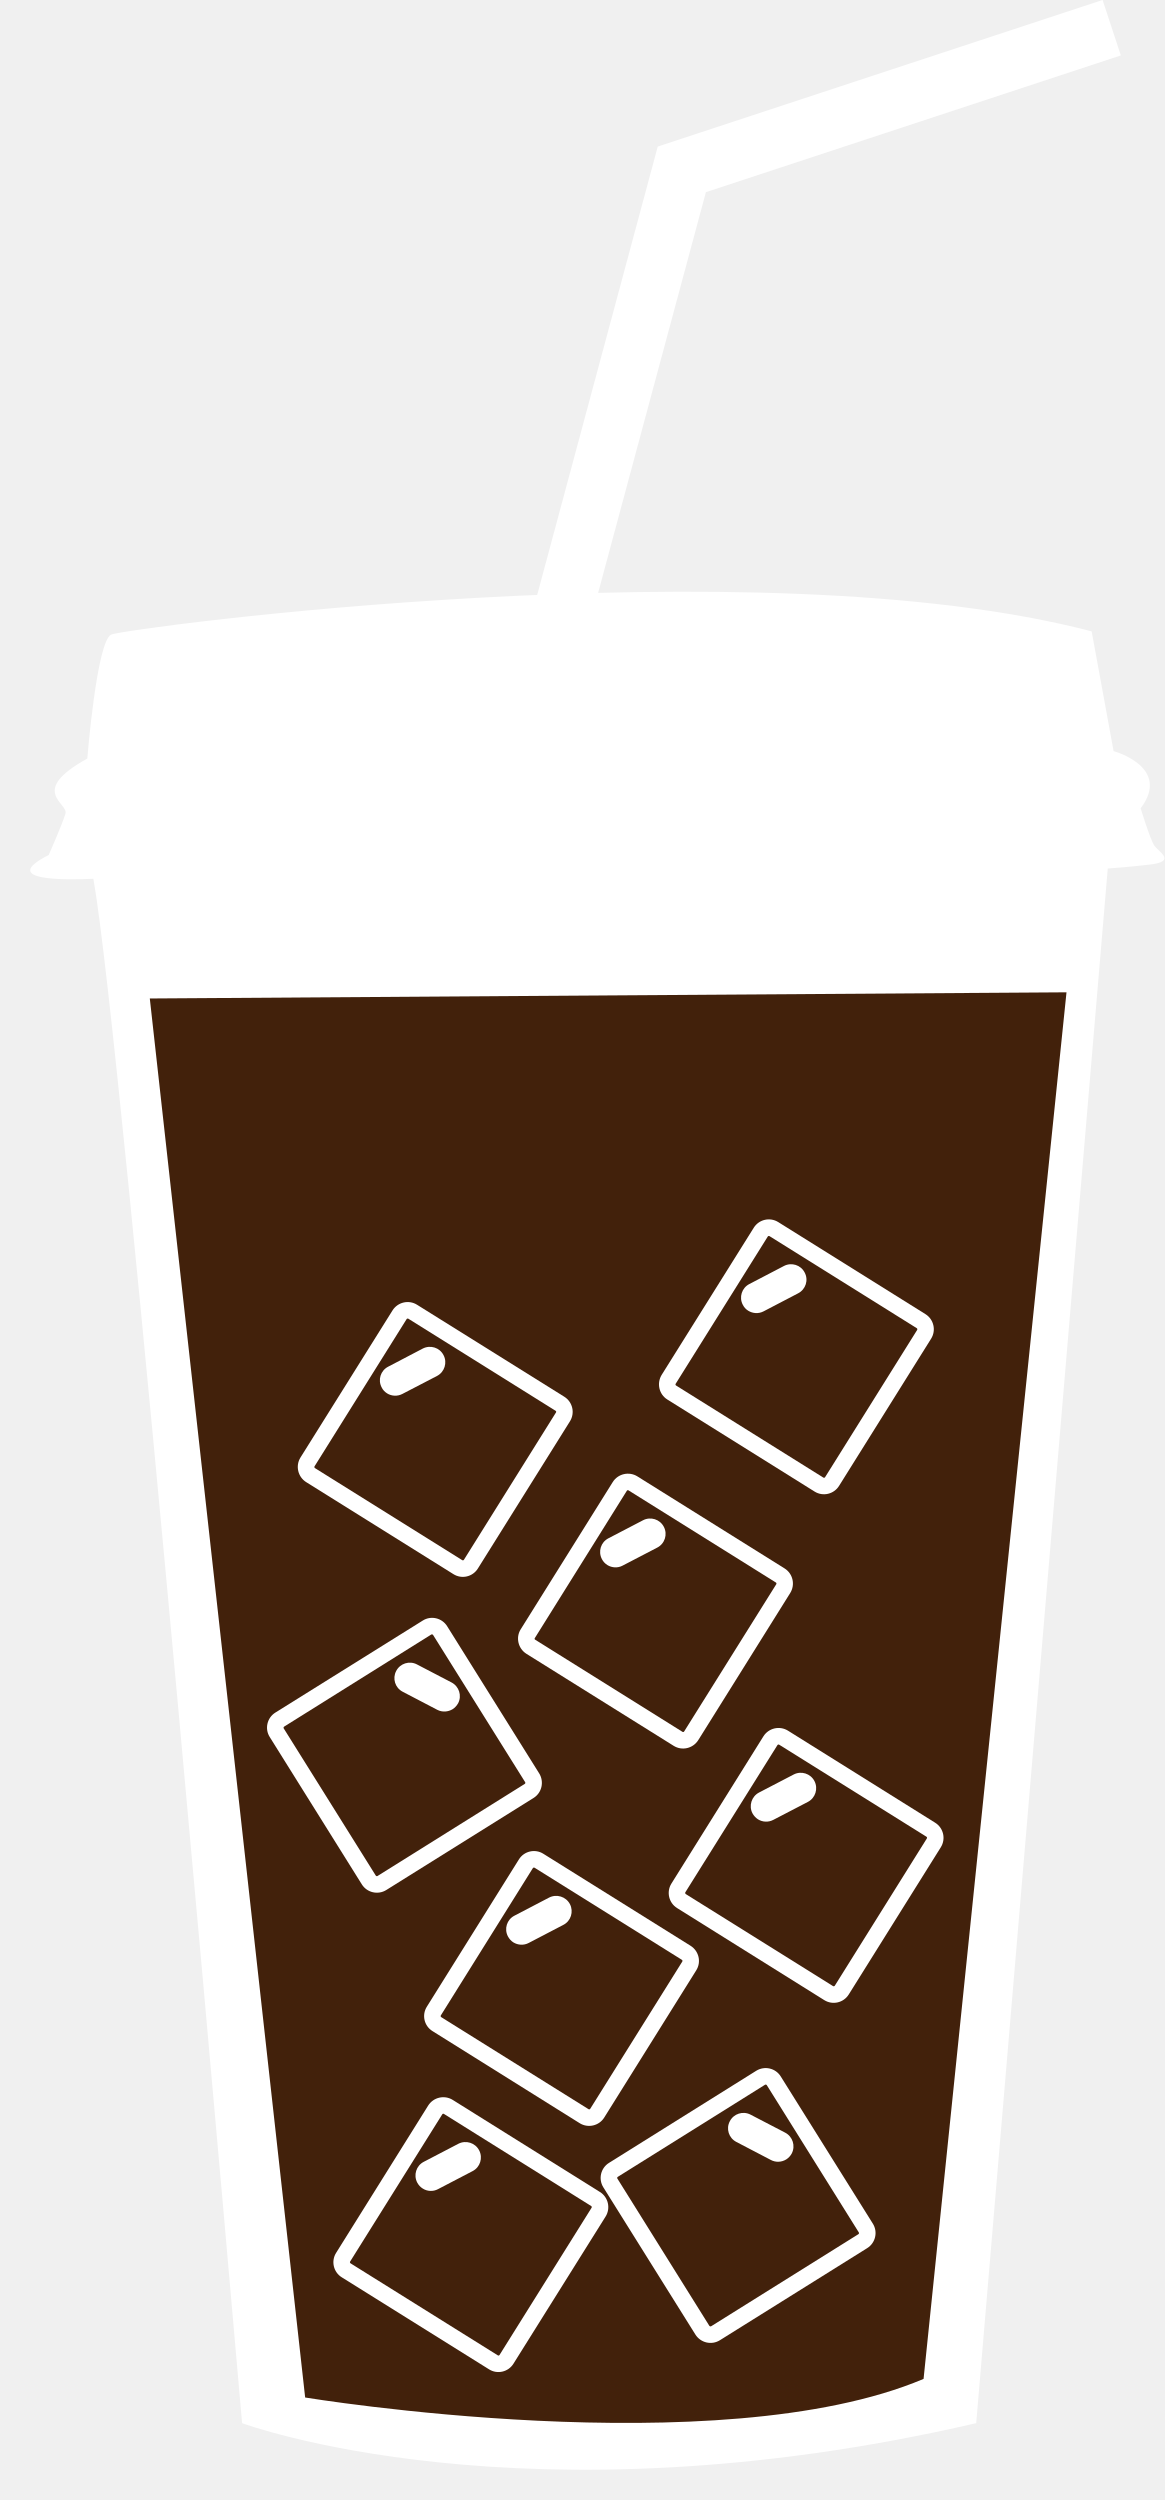
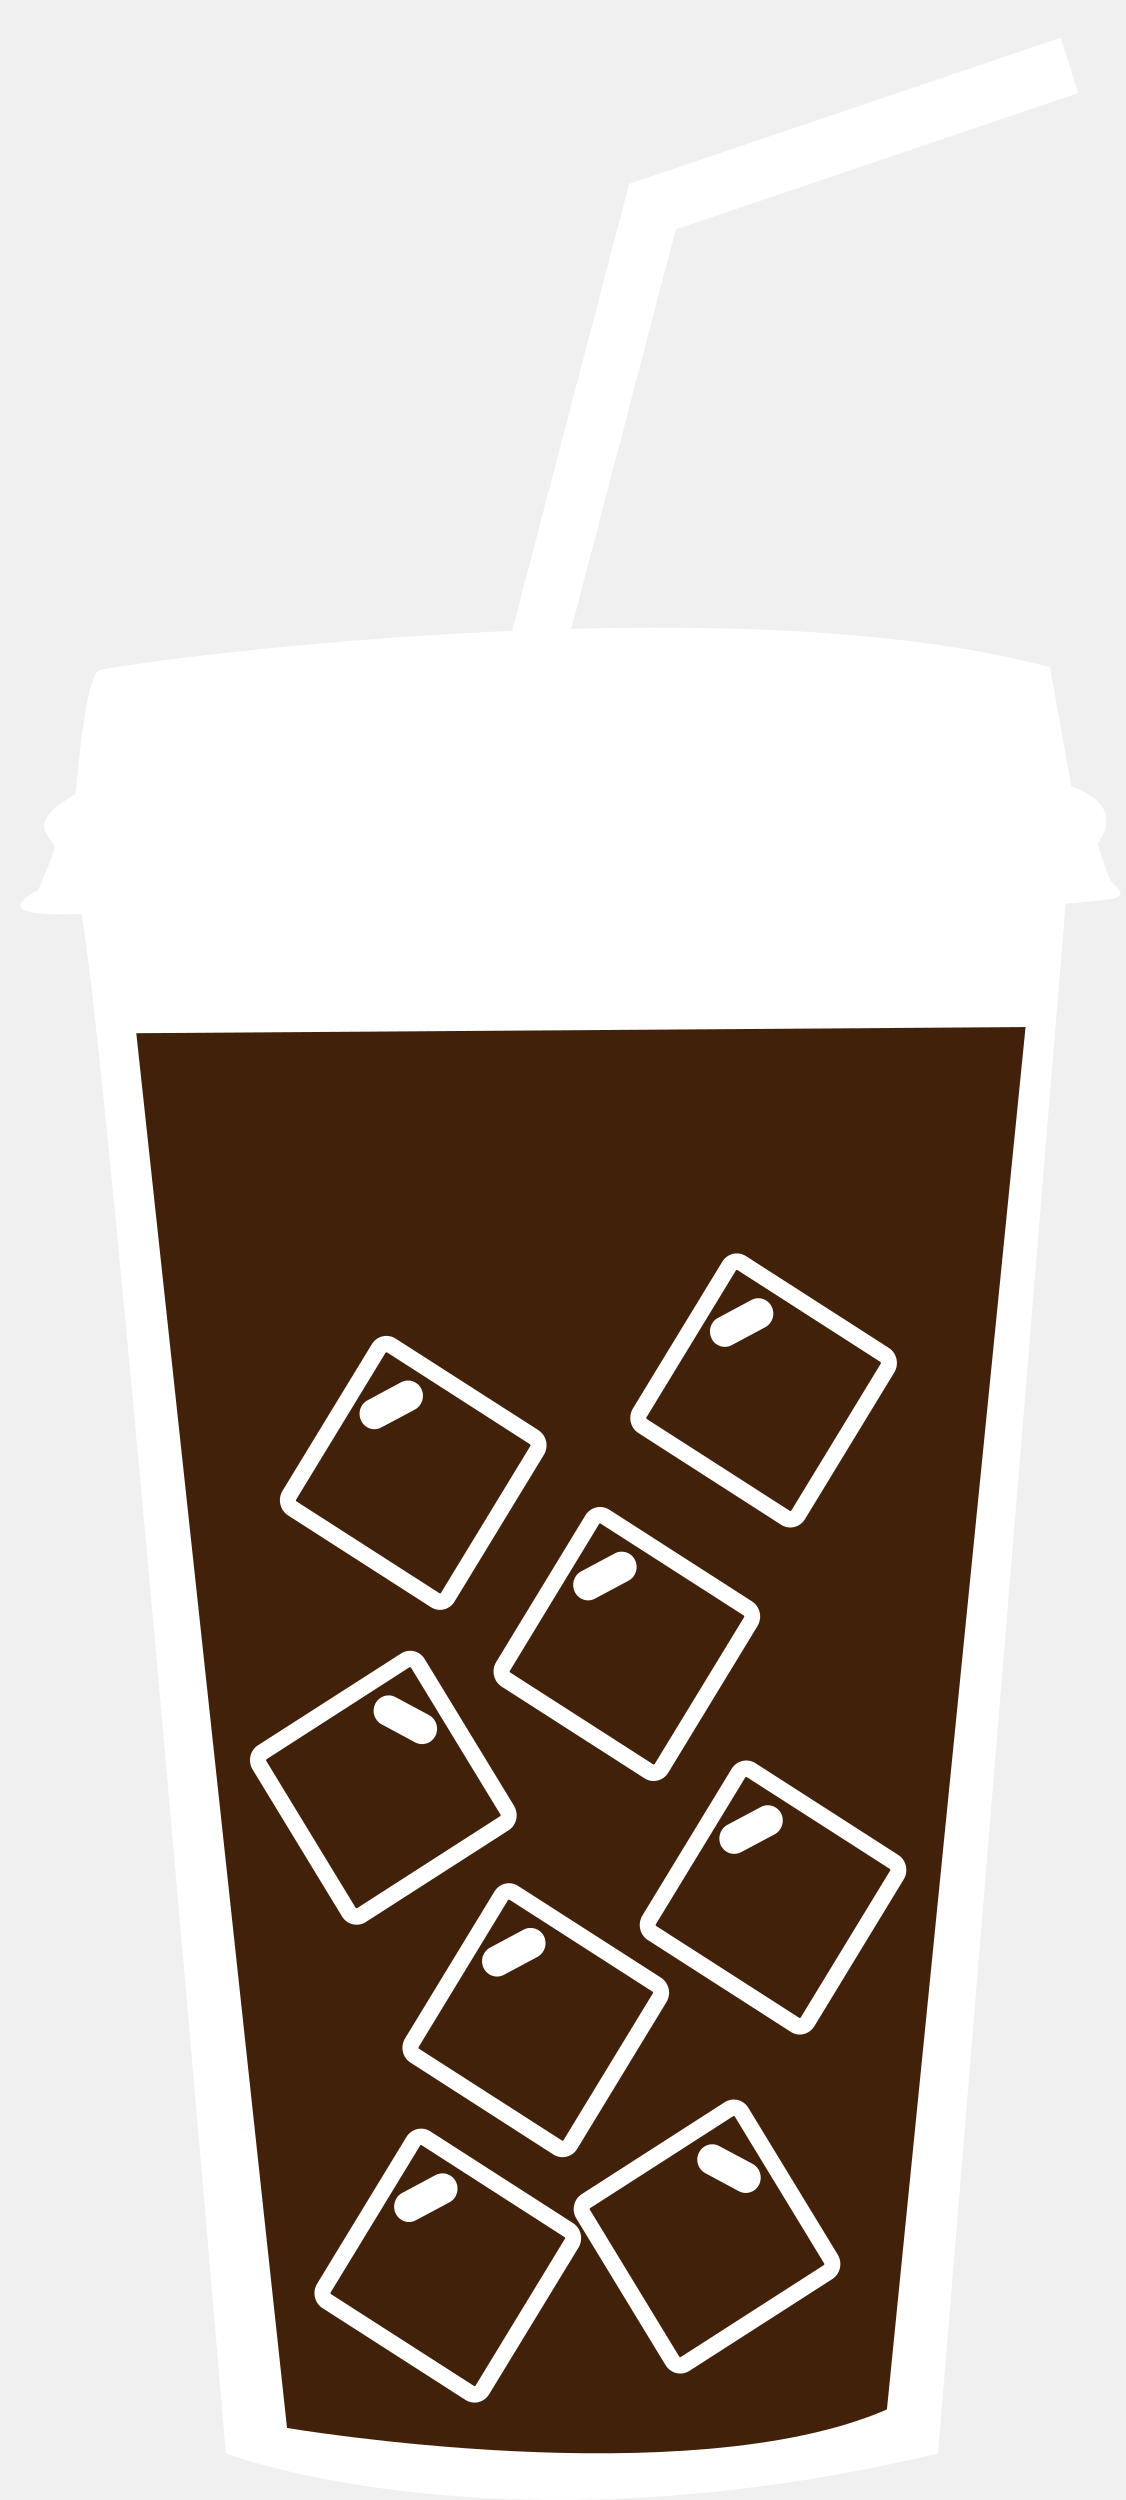
- <svg xmlns="http://www.w3.org/2000/svg" version="1.1" id="Capa_1" x="0px" y="0px" width="44.906px" height="96.411px" viewBox="20.438 -23.661 44.906 96.411" enable-background="new 20.438 -23.661 44.906 96.411" xml:space="preserve">
+ <svg xmlns="http://www.w3.org/2000/svg" version="1.1" id="Capa_1" x="0px" y="0px" width="24.875px" height="55.25px" viewBox="0 0 24.875 55.25" enable-background="new 0 0 24.875 55.25" xml:space="preserve">
+   <g display="none">
+     <g display="inline">
+       <path fill="#FFFFFF" d="M12.349,55.25c0,0,0,0-0.002,0c-4.494,0-7.088-0.879-7.195-0.916l-0.343-0.095L4.78,53.896    c-0.023-0.271-2.271-26.169-2.957-31.003c-0.477-0.002-1.216-0.019-1.355-0.603c-0.105-0.438,0.23-0.713,0.485-0.869    c0.058-0.129,0.116-0.271,0.165-0.388c-0.102-0.15-0.209-0.382-0.15-0.679c0.072-0.364,0.365-0.631,0.676-0.832    c0.22-2.461,0.558-2.607,0.807-2.715c0.353-0.156,6.201-0.925,11.979-0.925c3.489,0,6.324,0.278,8.422,0.83l0.355,0.092    l0.453,2.492c0.271,0.132,0.613,0.372,0.752,0.774c0.07,0.21,0.104,0.521-0.08,0.886c0.051,0.151,0.1,0.285,0.129,0.354    c0,0,0.004,0.004,0.006,0.006c0.1,0.095,0.401,0.381,0.266,0.781c-0.141,0.424-0.61,0.479-0.766,0.497    c-0.148,0.019-0.281,0.031-0.4,0.044L20.883,54.33l-0.406,0.021C17.706,54.994,14.971,55.25,12.349,55.25z M5.89,53.439    c0.814,0.242,3.086,0.811,6.457,0.811h0.002c2.408,0,4.917-0.286,7.463-0.848l2.691-31.828l0.49-0.035    c0.07-0.004,0.179-0.013,0.316-0.025c-0.043-0.12-0.097-0.271-0.152-0.465l-0.086-0.278l0.175-0.235    c0.04-0.049,0.06-0.085,0.067-0.105c-0.058-0.058-0.215-0.138-0.313-0.165l-0.349-0.094l-0.445-2.438    c-1.969-0.468-4.582-0.704-7.78-0.704c-5.203,0-10.258,0.627-11.379,0.813c-0.107,0.387-0.23,1.307-0.289,2.068l-0.025,0.306    l-0.269,0.149C2.331,20.44,2.24,20.5,2.179,20.545c0.089,0.135,0.19,0.345,0.112,0.607c-0.042,0.141-0.146,0.396-0.234,0.604    c0.086-0.002,0.164-0.006,0.228-0.009l0.503-0.022l0.088,0.494C3.427,25.275,5.582,49.922,5.89,53.439z" />
+       <path fill="#FFFFFF" d="M23.98,21.639c-0.084-0.13-0.275-0.757-0.275-0.757c0.641-0.845-0.553-1.169-0.553-1.169l-0.448-2.444    c-6.853-1.797-19.729-0.065-20.027,0.063C2.38,17.461,2.19,19.863,2.19,19.863c-1.214,0.672-0.384,0.909-0.449,1.125    c-0.063,0.218-0.338,0.846-0.338,0.846c-1.062,0.539,0.389,0.511,0.909,0.485c0.585,3.232,3.04,31.547,3.04,31.547    s5.743,2.142,14.996,0l2.687-31.757c0.136-0.008,0.452-0.033,0.864-0.08C24.45,21.964,24.068,21.769,23.98,21.639z" />
+       <path fill="#603813" d="M7.96,5.254c0.319,0.257,0.65,0.445,0.956,0.645c0.592,0.392,1.248,0.773,1.691,1.244    c0.232,0.233,0.422,0.495,0.591,0.736c0.167,0.244,0.308,0.478,0.396,0.721c0.176,0.476,0.146,0.931,0.053,1.449    c-0.182,1.063-0.831,2.246-1.471,3.549l0.107,0.127c0.722-0.257,1.33-0.69,1.876-1.223c0.537-0.54,0.997-1.207,1.229-2.047    c0.24-0.821,0.088-1.846-0.391-2.591c-0.463-0.772-1.187-1.229-1.89-1.492c-0.354-0.146-0.718-0.249-1.02-0.376    c-0.313-0.133-0.602-0.308-0.851-0.53C8.732,5.029,8.505,4.322,8.562,3.913C8.583,3.706,8.619,3.536,8.69,3.308    C8.767,3.093,8.896,2.846,9.063,2.6c0.324-0.504,0.762-1.02,1.205-1.616l-0.076-0.149C9.801,0.856,9.434,0.961,9.085,1.109    C8.732,1.254,8.401,1.456,8.098,1.716C7.793,1.981,7.509,2.313,7.314,2.733C7.116,3.148,7.04,3.689,7.189,4.166    C7.34,4.642,7.644,5,7.96,5.254z" />
+       <path fill="#603813" d="M14.512,8.311c0.245,0.165,0.481,0.27,0.688,0.395c0.4,0.239,0.834,0.52,1.07,0.865    c0.25,0.354,0.4,0.689,0.479,0.936c0.061,0.266,0.011,0.459-0.021,0.746c-0.033,0.277-0.129,0.632-0.25,1.026    c-0.125,0.397-0.283,0.817-0.418,1.321l0.107,0.125c0.54-0.098,0.984-0.352,1.387-0.684c0.396-0.335,0.739-0.79,0.914-1.386    c0.18-0.591,0.057-1.353-0.313-1.884c-0.344-0.555-0.885-0.841-1.387-0.977c-0.25-0.073-0.506-0.123-0.701-0.192    c-0.203-0.071-0.389-0.181-0.539-0.333c-0.319-0.29-0.36-0.813-0.252-0.973c0.041-0.088,0.059-0.137,0.078-0.248    c0.033-0.109,0.088-0.251,0.164-0.41c0.164-0.328,0.4-0.693,0.627-1.176L16.07,5.313c-0.285-0.039-0.543,0.002-0.797,0.076    c-0.26,0.071-0.496,0.193-0.717,0.367c-0.223,0.175-0.432,0.4-0.578,0.71c-0.152,0.299-0.207,0.716-0.08,1.074    C14.025,7.906,14.273,8.151,14.512,8.311z" />
+     </g>
+     <path display="inline" fill="#603813" d="M2.77,22.867l3.376,30.498c0,0,8.975,1.486,13.429-0.403l3.101-30.228L2.77,22.867z" />
+   </g>
+   <g display="none">
+     <path display="inline" fill="#FFFFFF" d="M24.548,21.806c-0.09-0.13-0.291-0.763-0.291-0.763c0.672-0.852-0.58-1.178-0.58-1.178   L23.206,17.4c-7.192-1.812-20.711-0.066-21.023,0.063c-0.311,0.131-0.512,2.552-0.512,2.552C0.397,20.693,1.27,20.932,1.2,21.15   c-0.066,0.219-0.354,0.853-0.354,0.853c-1.115,0.543,0.408,0.515,0.954,0.489c0.612,3.258,3.191,31.797,3.191,31.797   s6.028,2.16,15.741,0l2.818-32.009c0.144-0.007,0.476-0.033,0.907-0.081C25.038,22.133,24.639,21.937,24.548,21.806z" />
+     <path display="inline" fill="#FFFFFF" d="M7.728,5.29c0.336,0.259,0.685,0.449,1.006,0.65c0.62,0.395,1.308,0.779,1.775,1.254   c0.243,0.235,0.442,0.499,0.619,0.742c0.177,0.246,0.323,0.481,0.415,0.726c0.186,0.479,0.153,0.938,0.057,1.461   c-0.19,1.071-0.872,2.264-1.545,3.577l0.113,0.128c0.758-0.259,1.397-0.696,1.97-1.232c0.564-0.544,1.047-1.217,1.291-2.063   c0.252-0.829,0.092-1.861-0.41-2.612c-0.486-0.778-1.244-1.239-1.984-1.504c-0.371-0.146-0.753-0.25-1.069-0.379   c-0.328-0.134-0.631-0.31-0.893-0.534C8.539,5.063,8.302,4.35,8.36,3.938c0.022-0.208,0.062-0.379,0.136-0.61   c0.08-0.217,0.215-0.465,0.39-0.713c0.341-0.508,0.8-1.028,1.266-1.629l-0.08-0.151c-0.409,0.023-0.795,0.128-1.16,0.277   c-0.372,0.146-0.718,0.35-1.038,0.611C7.554,1.991,7.256,2.326,7.051,2.749c-0.208,0.418-0.286,0.964-0.13,1.444   C7.077,4.672,7.396,5.035,7.728,5.29z" />
+     <path display="inline" fill="#FFFFFF" d="M14.606,8.371c0.258,0.167,0.504,0.272,0.722,0.397c0.421,0.242,0.875,0.523,1.122,0.873   c0.264,0.355,0.422,0.695,0.502,0.943c0.063,0.268,0.013,0.462-0.023,0.751c-0.032,0.279-0.134,0.637-0.261,1.035   c-0.131,0.401-0.298,0.824-0.439,1.332l0.113,0.126c0.567-0.099,1.036-0.354,1.455-0.689c0.415-0.337,0.776-0.797,0.96-1.396   c0.19-0.596,0.059-1.363-0.328-1.899c-0.36-0.559-0.929-0.848-1.456-0.984c-0.261-0.074-0.529-0.125-0.736-0.194   c-0.211-0.071-0.405-0.183-0.564-0.336c-0.335-0.292-0.378-0.819-0.264-0.98c0.043-0.089,0.061-0.138,0.082-0.25   c0.033-0.109,0.092-0.252,0.172-0.414c0.174-0.33,0.42-0.698,0.657-1.185L16.242,5.35c-0.299-0.04-0.57,0.002-0.834,0.077   c-0.274,0.072-0.521,0.195-0.756,0.37c-0.23,0.176-0.451,0.405-0.604,0.715c-0.161,0.301-0.22,0.722-0.085,1.083   C14.097,7.963,14.356,8.21,14.606,8.371z" />
+   </g>
+   <g display="none">
+     <g display="inline">
+       <path fill="#FFFFFF" d="M23.981,21.147c-0.084-0.132-0.274-0.766-0.274-0.766c0.639-0.852-0.555-1.18-0.555-1.18l-0.445-2.471    c-6.855-1.815-19.731-0.066-20.031,0.065c-0.295,0.133-0.488,2.558-0.488,2.558c-1.212,0.679-0.383,0.918-0.446,1.137    C1.677,20.71,1.4,21.342,1.4,21.342c-1.063,0.545,0.39,0.518,0.911,0.491C2.896,25.1,5.35,53.7,5.35,53.7s5.747,2.163,14.998,0    l2.688-32.078c0.133-0.008,0.452-0.032,0.861-0.082C24.452,21.474,24.068,21.278,23.981,21.147z" />
+       <path fill="#FFFFFF" d="M12.348,55.249L12.348,55.249c-4.494,0-7.088-0.961-7.198-1.003l-0.338-0.13L4.78,53.75    c-0.023-0.273-2.273-26.443-2.958-31.327c-0.478-0.001-1.216-0.024-1.354-0.613c-0.107-0.443,0.229-0.724,0.486-0.88    c0.055-0.132,0.115-0.277,0.161-0.394c-0.1-0.151-0.209-0.388-0.149-0.687c0.073-0.369,0.365-0.637,0.677-0.84    c0.22-2.487,0.56-2.636,0.807-2.746c0.354-0.153,6.204-0.931,11.979-0.931c3.49,0,6.324,0.282,8.424,0.839l0.353,0.093    l0.454,2.516c0.272,0.135,0.614,0.378,0.751,0.785c0.073,0.211,0.105,0.523-0.078,0.894c0.052,0.152,0.099,0.289,0.129,0.359    c0,0,0.004,0.003,0.006,0.005c0.099,0.094,0.4,0.383,0.266,0.792c-0.14,0.426-0.611,0.482-0.767,0.5    c-0.145,0.018-0.281,0.032-0.4,0.044l-2.681,32.01l-0.408,0.099C17.707,54.916,14.972,55.249,12.348,55.249z M5.888,53.321    c0.818,0.244,3.089,0.87,6.46,0.87l0,0c2.409,0,4.918-0.342,7.466-0.907l2.691-32.178l0.491-0.047    c0.069-0.006,0.176-0.02,0.314-0.031c-0.041-0.121-0.093-0.279-0.151-0.475l-0.086-0.284l0.176-0.237    c0.038-0.051,0.058-0.086,0.065-0.106c-0.058-0.059-0.213-0.141-0.313-0.167l-0.347-0.097l-0.444-2.461    c-1.97-0.472-4.585-0.71-7.782-0.71c-5.205,0-10.26,0.632-11.38,0.819c-0.108,0.391-0.229,1.32-0.291,2.09L2.733,19.71    l-0.271,0.151c-0.132,0.075-0.224,0.135-0.283,0.183c0.089,0.132,0.188,0.346,0.111,0.611c-0.042,0.142-0.146,0.4-0.231,0.608    c0.084-0.001,0.162-0.003,0.223-0.009l0.503-0.023l0.089,0.526C3.426,24.846,5.581,49.766,5.888,53.321z" />
+     </g>
+     <polygon display="inline" fill="#C69C6D" points="21.963,28.08 22.678,21.654 2.77,21.494 3.526,28.08  " />
+     <path display="inline" fill="#42210B" d="M4.713,39.362l1.433,13.461c0,0,8.974,1.313,13.428-0.597l1.289-12.864H4.713z" />
+     <polygon display="inline" fill="#8C6239" points="20.945,38.422 21.88,29.02 3.615,29.02 4.622,38.422  " />
+     <path display="inline" fill="#8C6239" d="M8.116,5.305c0.318,0.259,0.651,0.45,0.957,0.651c0.591,0.395,1.249,0.781,1.695,1.258   c0.229,0.236,0.421,0.501,0.592,0.744c0.165,0.25,0.307,0.485,0.396,0.729c0.177,0.483,0.146,0.941,0.053,1.468   c-0.182,1.075-0.833,2.273-1.472,3.589l0.104,0.128c0.725-0.259,1.335-0.697,1.882-1.236c0.534-0.547,0.998-1.222,1.23-2.071   c0.241-0.831,0.089-1.864-0.393-2.62c-0.462-0.782-1.188-1.242-1.892-1.51c-0.355-0.146-0.718-0.251-1.021-0.378   c-0.311-0.136-0.602-0.315-0.853-0.54C8.89,5.078,8.66,4.361,8.72,3.947c0.019-0.208,0.057-0.379,0.128-0.61   c0.076-0.219,0.205-0.466,0.371-0.719c0.327-0.509,0.765-1.031,1.208-1.633l-0.076-0.15c-0.392,0.021-0.76,0.127-1.106,0.279   C8.89,1.256,8.561,1.462,8.253,1.725C7.949,1.994,7.664,2.327,7.47,2.753C7.271,3.174,7.191,3.721,7.344,4.204   C7.495,4.684,7.799,5.048,8.116,5.305z" />
+     <path display="inline" fill="#C69C6D" d="M14.678,8.395c0.247,0.168,0.482,0.273,0.686,0.399c0.404,0.244,0.838,0.527,1.073,0.878   c0.253,0.355,0.403,0.696,0.479,0.946c0.061,0.268,0.01,0.463-0.021,0.754c-0.035,0.282-0.132,0.64-0.252,1.039   c-0.125,0.401-0.283,0.825-0.422,1.335l0.111,0.126c0.54-0.097,0.987-0.354,1.389-0.688c0.396-0.341,0.743-0.801,0.913-1.401   c0.184-0.598,0.059-1.37-0.312-1.907c-0.345-0.56-0.885-0.851-1.386-0.988c-0.252-0.074-0.51-0.124-0.707-0.195   c-0.201-0.073-0.387-0.183-0.535-0.336c-0.324-0.294-0.364-0.822-0.257-0.984c0.043-0.091,0.059-0.138,0.08-0.252   c0.033-0.111,0.089-0.254,0.167-0.413c0.164-0.332,0.399-0.703,0.628-1.193l-0.074-0.15c-0.286-0.041-0.547,0.002-0.799,0.077   c-0.259,0.072-0.499,0.196-0.719,0.373c-0.222,0.176-0.431,0.405-0.577,0.718c-0.153,0.301-0.208,0.725-0.083,1.087   C14.191,7.987,14.438,8.235,14.678,8.395z" />
+   </g>
  <g>
    <g>
-       <polygon fill="#FFFFFF" points="43.106,0.684 40.934,0.101 45.803,-18.008 62.959,-23.661 63.662,-21.524 47.661,-16.251   " />
+       <polygon fill="#FFFFFF" points="12.403,14.744 11.196,14.411 13.902,4.065 23.44,0.835 23.831,2.056 14.936,5.068   " />
    </g>
-     <path fill="#FFFFFF" d="M64.947,8.941c-0.157-0.245-0.521-1.43-0.521-1.43c1.208-1.593-1.043-2.206-1.043-2.206l-0.846-4.617   C49.6-2.703,25.293,0.567,24.729,0.81c-0.562,0.246-0.924,4.782-0.924,4.782c-2.292,1.267-0.722,1.716-0.842,2.124   c-0.122,0.409-0.646,1.595-0.646,1.595c-2.001,1.018,0.734,0.966,1.722,0.917c1.102,6.104,5.735,59.558,5.735,59.558   s10.847,4.043,28.311,0l5.073-59.953c0.255-0.017,0.854-0.064,1.631-0.153C65.834,9.555,65.111,9.188,64.947,8.941z" />
+     <path fill="#FFFFFF" d="M24.546,19.461c-0.088-0.14-0.29-0.817-0.29-0.817c0.671-0.91-0.58-1.26-0.58-1.26l-0.471-2.638   c-7.192-1.938-20.706-0.069-21.019,0.07c-0.313,0.141-0.514,2.732-0.514,2.732c-1.274,0.724-0.401,0.98-0.468,1.213   c-0.068,0.234-0.359,0.911-0.359,0.911c-1.112,0.582,0.408,0.552,0.958,0.524c0.612,3.487,3.188,34.026,3.188,34.026   s6.031,2.31,15.74,0l2.82-34.252c0.142-0.01,0.475-0.037,0.907-0.087C25.038,19.812,24.637,19.602,24.546,19.461z" />
    <g>
-       <path fill="#42210B" d="M26.215,14.845l5.991,53.952c0,0,15.942,2.628,23.849-0.717l5.512-53.473L26.215,14.845z" />
+       <path fill="#42210B" d="M3.012,22.834l3.331,30.824c0,0,8.863,1.501,13.258-0.409l3.064-30.551L3.012,22.834z" />
    </g>
    <g>
      <g>
-         <path fill="#FFFFFF" d="M37.33,60.762l1.333-0.695c0.293-0.151,0.405-0.511,0.253-0.801c-0.15-0.291-0.509-0.404-0.801-0.254     l-1.333,0.695c-0.296,0.152-0.405,0.514-0.253,0.804c0.053,0.098,0.123,0.173,0.212,0.228     C36.91,60.848,37.138,60.865,37.33,60.762z" />
+         <path fill="#FFFFFF" d="M9.192,49.067l0.741-0.396c0.163-0.086,0.226-0.292,0.141-0.458c-0.084-0.166-0.283-0.23-0.445-0.146     l-0.741,0.397c-0.164,0.087-0.225,0.294-0.141,0.459c0.029,0.057,0.068,0.1,0.118,0.131C8.958,49.117,9.085,49.127,9.192,49.067z     " />
      </g>
    </g>
    <g>
      <g>
-         <path fill="#FFFFFF" d="M39.298,67.711l-5.68-3.549c-0.322-0.199-0.42-0.625-0.217-0.945l3.549-5.678     c0.202-0.32,0.625-0.418,0.946-0.219l5.677,3.551c0.322,0.199,0.42,0.627,0.22,0.947l-3.554,5.676     C40.04,67.815,39.615,67.912,39.298,67.711z M37.558,57.861c-0.022-0.014-0.053-0.008-0.066,0.018l-3.551,5.674     c-0.014,0.025-0.007,0.057,0.016,0.07l5.679,3.549c0.021,0.015,0.054,0.008,0.066-0.015l3.551-5.679     c0.012-0.023,0.006-0.052-0.018-0.066L37.558,57.861z" />
+         <path fill="#FFFFFF" d="M10.286,53.038l-3.157-2.027c-0.179-0.114-0.233-0.357-0.121-0.54l1.974-3.244     c0.112-0.183,0.348-0.239,0.526-0.125l3.155,2.028c0.179,0.114,0.233,0.358,0.122,0.541l-1.976,3.243     C10.699,53.097,10.462,53.152,10.286,53.038z M9.319,47.41c-0.013-0.008-0.029-0.004-0.037,0.011l-1.974,3.241     c-0.008,0.015-0.004,0.032,0.009,0.04l3.157,2.027c0.012,0.01,0.029,0.005,0.037-0.009l1.974-3.243     c0.007-0.014,0.003-0.03-0.011-0.038L9.319,47.41z" />
      </g>
    </g>
    <g>
      <g>
-         <path fill="#FFFFFF" d="M40.827,51.268l1.334-0.696c0.295-0.149,0.405-0.51,0.257-0.8c-0.153-0.291-0.513-0.404-0.806-0.253     l-1.335,0.697c-0.292,0.149-0.405,0.51-0.25,0.801c0.054,0.097,0.121,0.173,0.207,0.228     C40.409,51.353,40.637,51.369,40.827,51.268z" />
+         <path fill="#FFFFFF" d="M11.136,43.644l0.741-0.397c0.164-0.086,0.226-0.291,0.144-0.457c-0.085-0.167-0.286-0.231-0.449-0.145     l-0.741,0.397c-0.163,0.086-0.226,0.292-0.139,0.459c0.029,0.055,0.067,0.098,0.115,0.129     C10.904,43.692,11.031,43.701,11.136,43.644z" />
      </g>
    </g>
    <g>
      <g>
-         <path fill="#FFFFFF" d="M42.794,58.219l-5.676-3.551c-0.324-0.199-0.422-0.623-0.217-0.945l3.549-5.678     c0.197-0.319,0.623-0.418,0.941-0.217l5.679,3.549c0.321,0.203,0.421,0.625,0.218,0.947l-3.549,5.678     C43.54,58.321,43.114,58.419,42.794,58.219z M41.057,48.369c-0.023-0.016-0.057-0.008-0.07,0.014l-3.548,5.678     c-0.014,0.023-0.008,0.055,0.015,0.068l5.68,3.549c0.02,0.016,0.053,0.008,0.066-0.015l3.551-5.679     c0.012-0.023,0.006-0.053-0.017-0.066L41.057,48.369z" />
+         <path fill="#FFFFFF" d="M12.23,47.615l-3.155-2.029c-0.181-0.113-0.235-0.355-0.121-0.54l1.973-3.243     c0.109-0.183,0.347-0.239,0.523-0.124l3.157,2.027c0.179,0.116,0.234,0.357,0.121,0.541l-1.973,3.244     C12.644,47.673,12.408,47.729,12.23,47.615z M11.264,41.987c-0.013-0.009-0.032-0.004-0.039,0.008l-1.973,3.244     c-0.008,0.014-0.004,0.031,0.009,0.039l3.157,2.027c0.012,0.009,0.03,0.005,0.037-0.009l1.973-3.244     c0.008-0.013,0.004-0.03-0.009-0.038L11.264,41.987z" />
      </g>
    </g>
    <g>
      <g>
        <g>
-           <path fill="#FFFFFF" d="M50.76,59.615c0.085-0.055,0.16-0.133,0.212-0.229c0.15-0.292,0.037-0.651-0.255-0.803l-1.336-0.695      c-0.29-0.15-0.647-0.037-0.797,0.254c-0.156,0.289-0.043,0.649,0.252,0.8l1.332,0.696C50.36,59.74,50.586,59.723,50.76,59.615z" />
+           <path fill="#FFFFFF" d="M16.658,48.413c0.048-0.031,0.089-0.076,0.118-0.132c0.083-0.167,0.02-0.372-0.143-0.459l-0.742-0.396      c-0.161-0.086-0.359-0.021-0.443,0.146c-0.087,0.165-0.023,0.37,0.14,0.456l0.741,0.398      C16.436,48.484,16.562,48.474,16.658,48.413z" />
        </g>
      </g>
      <g>
        <g>
-           <path fill="#FFFFFF" d="M47.256,66.37l-3.55-5.677c-0.201-0.32-0.104-0.744,0.219-0.945l5.677-3.551      c0.323-0.2,0.745-0.102,0.944,0.217l3.554,5.68c0.2,0.32,0.1,0.745-0.219,0.943l-5.68,3.551      C47.88,66.789,47.459,66.69,47.256,66.37z M44.264,60.287c-0.027,0.016-0.03,0.044-0.017,0.068l3.546,5.677      c0.019,0.024,0.05,0.029,0.071,0.017l5.679-3.551c0.022-0.014,0.028-0.043,0.015-0.066l-3.549-5.68      c-0.015-0.023-0.046-0.029-0.068-0.016L44.264,60.287z" />
+           <path fill="#FFFFFF" d="M14.71,52.271l-1.973-3.243c-0.112-0.183-0.058-0.425,0.122-0.54l3.155-2.028      c0.18-0.115,0.415-0.06,0.525,0.124l1.976,3.245c0.111,0.183,0.056,0.425-0.121,0.538l-3.158,2.029      C15.057,52.511,14.823,52.454,14.71,52.271z M13.046,48.797c-0.015,0.009-0.016,0.024-0.009,0.039l1.972,3.242      c0.011,0.015,0.027,0.017,0.039,0.01l3.157-2.028c0.012-0.008,0.016-0.024,0.009-0.038l-1.974-3.245      c-0.008-0.013-0.025-0.017-0.037-0.009L13.046,48.797z" />
        </g>
      </g>
    </g>
    <g>
      <g>
        <g>
-           <path fill="#FFFFFF" d="M50.261,46.521l1.335-0.694c0.289-0.151,0.401-0.512,0.251-0.801c-0.15-0.292-0.511-0.405-0.8-0.255      l-1.336,0.695c-0.291,0.152-0.405,0.514-0.254,0.803c0.052,0.096,0.127,0.174,0.211,0.23      C49.839,46.607,50.065,46.624,50.261,46.521z" />
+           <path fill="#FFFFFF" d="M16.381,40.932l0.742-0.396c0.16-0.086,0.223-0.293,0.14-0.458c-0.084-0.166-0.284-0.23-0.445-0.145      l-0.742,0.396c-0.162,0.087-0.226,0.295-0.142,0.46c0.028,0.055,0.07,0.1,0.117,0.131C16.146,40.981,16.271,40.99,16.381,40.932      z" />
        </g>
      </g>
      <g>
        <g>
-           <path fill="#FFFFFF" d="M52.226,53.473l-5.677-3.551c-0.32-0.199-0.419-0.625-0.218-0.945l3.548-5.678      c0.202-0.321,0.626-0.418,0.948-0.217l5.675,3.549c0.322,0.201,0.418,0.625,0.219,0.945l-3.551,5.678      C52.969,53.576,52.547,53.674,52.226,53.473z M50.488,43.623c-0.023-0.015-0.053-0.008-0.068,0.014l-3.553,5.678      c-0.011,0.022-0.003,0.055,0.018,0.068l5.679,3.549c0.025,0.014,0.052,0.006,0.068-0.016l3.549-5.678      c0.014-0.023,0.008-0.054-0.015-0.067L50.488,43.623z" />
+           <path fill="#FFFFFF" d="M17.474,44.903l-3.157-2.028c-0.178-0.114-0.232-0.357-0.121-0.54l1.973-3.244      c0.112-0.183,0.349-0.239,0.527-0.124l3.155,2.027c0.179,0.115,0.232,0.357,0.121,0.54l-1.974,3.244      C17.886,44.963,17.651,45.019,17.474,44.903z M16.507,39.276c-0.013-0.009-0.029-0.005-0.038,0.008l-1.975,3.243      c-0.007,0.013-0.003,0.031,0.01,0.039l3.157,2.027c0.014,0.008,0.029,0.004,0.037-0.009l1.974-3.243      c0.008-0.014,0.005-0.031-0.009-0.039L16.507,39.276z" />
        </g>
      </g>
    </g>
    <g>
      <g>
        <g>
-           <path fill="#FFFFFF" d="M49.884,26.911l1.333-0.696c0.292-0.151,0.41-0.51,0.252-0.802c-0.148-0.292-0.508-0.404-0.799-0.252      l-1.334,0.696c-0.292,0.15-0.406,0.511-0.252,0.8c0.049,0.099,0.123,0.178,0.21,0.23C49.468,26.994,49.69,27.012,49.884,26.911z      " />
+           <path fill="#FFFFFF" d="M16.171,29.728l0.741-0.397c0.162-0.086,0.228-0.291,0.14-0.458c-0.082-0.166-0.282-0.231-0.443-0.145      l-0.742,0.398c-0.162,0.085-0.226,0.292-0.14,0.457c0.026,0.057,0.068,0.102,0.116,0.131      C15.939,29.775,16.063,29.786,16.171,29.728z" />
        </g>
      </g>
      <g>
        <g>
-           <path fill="#FFFFFF" d="M51.85,33.859l-5.677-3.549c-0.321-0.2-0.415-0.624-0.22-0.947l3.552-5.675      c0.2-0.324,0.626-0.42,0.945-0.22l5.678,3.55c0.319,0.2,0.419,0.624,0.219,0.945l-3.551,5.678      C52.596,33.963,52.17,34.062,51.85,33.859z M50.115,24.011c-0.024-0.014-0.058-0.007-0.069,0.016l-3.551,5.676      c-0.014,0.023-0.009,0.053,0.016,0.068l5.679,3.55c0.022,0.014,0.054,0.008,0.067-0.015l3.551-5.679      c0.011-0.022,0.006-0.053-0.015-0.067L50.115,24.011z" />
+           <path fill="#FFFFFF" d="M17.264,33.698l-3.156-2.028c-0.179-0.114-0.23-0.356-0.122-0.541l1.975-3.243      c0.111-0.185,0.349-0.24,0.525-0.126l3.157,2.029c0.178,0.114,0.232,0.356,0.122,0.54l-1.975,3.244      C17.679,33.757,17.441,33.813,17.264,33.698z M16.3,28.07c-0.014-0.008-0.033-0.003-0.039,0.01l-1.974,3.243      c-0.009,0.014-0.005,0.03,0.009,0.039l3.157,2.027c0.012,0.008,0.03,0.005,0.037-0.008l1.975-3.244      c0.006-0.014,0.003-0.03-0.009-0.039L16.3,28.07z" />
        </g>
      </g>
    </g>
    <g>
      <g>
        <g>
-           <path fill="#FFFFFF" d="M44.451,36.715l1.332-0.693c0.296-0.152,0.407-0.512,0.256-0.801c-0.151-0.293-0.511-0.406-0.803-0.254      l-1.334,0.695c-0.294,0.15-0.405,0.51-0.252,0.803c0.049,0.097,0.124,0.174,0.21,0.229      C44.033,36.801,44.26,36.818,44.451,36.715z" />
+           <path fill="#FFFFFF" d="M13.15,35.329l0.741-0.396c0.164-0.088,0.226-0.293,0.142-0.458c-0.083-0.167-0.284-0.232-0.446-0.145      l-0.741,0.396c-0.164,0.086-0.226,0.292-0.141,0.459c0.027,0.056,0.068,0.1,0.116,0.131      C12.918,35.378,13.044,35.389,13.15,35.329z" />
        </g>
      </g>
      <g>
        <g>
-           <path fill="#FFFFFF" d="M46.418,43.666l-5.679-3.549c-0.319-0.201-0.421-0.626-0.22-0.946l3.549-5.677      c0.201-0.322,0.628-0.419,0.949-0.22l5.679,3.551c0.32,0.202,0.416,0.625,0.217,0.946l-3.549,5.678      C47.161,43.768,46.739,43.867,46.418,43.666z M44.679,33.816c-0.023-0.016-0.054-0.01-0.068,0.015l-3.547,5.678      c-0.018,0.022-0.011,0.054,0.014,0.065l5.679,3.552c0.021,0.016,0.054,0.008,0.066-0.016l3.551-5.676      c0.015-0.024,0.006-0.056-0.017-0.068L44.679,33.816z" />
+           <path fill="#FFFFFF" d="M14.244,39.301l-3.158-2.027c-0.177-0.115-0.233-0.358-0.121-0.542l1.972-3.242      c0.112-0.185,0.349-0.24,0.528-0.126l3.156,2.028c0.178,0.116,0.231,0.357,0.121,0.541l-1.974,3.244      C14.657,39.358,14.422,39.416,14.244,39.301z M13.277,33.674c-0.013-0.011-0.03-0.006-0.038,0.008l-1.971,3.243      c-0.01,0.014-0.007,0.031,0.008,0.038l3.157,2.028c0.011,0.011,0.029,0.005,0.037-0.009l1.974-3.242      c0.008-0.014,0.003-0.032-0.009-0.039L13.277,33.674z" />
        </g>
      </g>
    </g>
    <g>
      <g>
        <g>
-           <path fill="#FFFFFF" d="M35.956,30.095l1.337-0.694c0.289-0.152,0.403-0.513,0.25-0.801c-0.149-0.293-0.508-0.405-0.802-0.254      l-1.331,0.697c-0.295,0.15-0.408,0.509-0.253,0.801c0.046,0.098,0.121,0.173,0.208,0.229      C35.535,30.181,35.763,30.197,35.956,30.095z" />
+           <path fill="#FFFFFF" d="M8.428,31.546l0.743-0.396c0.161-0.087,0.224-0.293,0.139-0.458c-0.082-0.167-0.282-0.23-0.445-0.145      l-0.74,0.398c-0.164,0.086-0.227,0.29-0.141,0.457c0.025,0.056,0.067,0.1,0.116,0.131C8.194,31.597,8.321,31.605,8.428,31.546z" />
        </g>
      </g>
      <g>
        <g>
-           <path fill="#FFFFFF" d="M37.924,37.045l-5.679-3.549c-0.32-0.201-0.418-0.625-0.222-0.945l3.553-5.678      c0.202-0.319,0.625-0.418,0.945-0.217l5.68,3.548c0.321,0.202,0.418,0.626,0.217,0.947l-3.551,5.677      C38.668,37.148,38.246,37.248,37.924,37.045z M36.185,27.194c-0.021-0.013-0.053-0.005-0.067,0.017l-3.551,5.678      c-0.012,0.021-0.005,0.054,0.018,0.067l5.679,3.55c0.021,0.016,0.052,0.006,0.066-0.017l3.549-5.679      c0.016-0.022,0.007-0.051-0.015-0.065L36.185,27.194z" />
+           <path fill="#FFFFFF" d="M9.522,35.518L6.365,33.49c-0.178-0.115-0.232-0.357-0.123-0.54l1.976-3.244      c0.111-0.182,0.347-0.238,0.525-0.123l3.157,2.025c0.179,0.116,0.232,0.358,0.121,0.542l-1.975,3.243      C9.936,35.577,9.702,35.634,9.522,35.518z M8.556,29.89c-0.013-0.008-0.03-0.003-0.038,0.01l-1.975,3.244      c-0.006,0.012-0.002,0.031,0.011,0.038l3.157,2.028c0.012,0.009,0.029,0.003,0.036-0.01l1.974-3.244      c0.009-0.014,0.004-0.03-0.009-0.038L8.556,29.89z" />
        </g>
      </g>
    </g>
    <g>
      <g>
        <g>
-           <path fill="#FFFFFF" d="M37.895,42.252c0.083-0.053,0.157-0.133,0.212-0.23c0.149-0.29,0.036-0.648-0.257-0.801l-1.333-0.695      c-0.291-0.152-0.649-0.039-0.801,0.254c-0.152,0.291-0.043,0.648,0.253,0.801l1.332,0.696      C37.495,42.377,37.719,42.359,37.895,42.252z" />
+           <path fill="#FFFFFF" d="M9.506,38.493c0.046-0.03,0.087-0.076,0.118-0.132c0.082-0.165,0.02-0.371-0.144-0.458l-0.74-0.397      c-0.162-0.087-0.361-0.021-0.446,0.146c-0.084,0.166-0.023,0.37,0.141,0.457l0.74,0.398C9.284,38.564,9.408,38.554,9.506,38.493      z" />
        </g>
      </g>
      <g>
        <g>
-           <path fill="#FFFFFF" d="M34.39,49.006l-3.549-5.678c-0.202-0.317-0.106-0.744,0.217-0.945l5.682-3.547      c0.318-0.203,0.742-0.104,0.942,0.217l3.551,5.678c0.196,0.32,0.104,0.746-0.22,0.946l-5.679,3.55      C35.014,49.426,34.588,49.328,34.39,49.006z M31.397,42.924c-0.022,0.014-0.031,0.047-0.019,0.067l3.552,5.679      c0.015,0.023,0.044,0.029,0.066,0.016l5.677-3.551c0.023-0.013,0.031-0.043,0.019-0.065l-3.552-5.679      c-0.013-0.022-0.046-0.029-0.072-0.017L31.397,42.924z" />
+           <path fill="#FFFFFF" d="M7.558,42.352l-1.974-3.244c-0.112-0.182-0.06-0.425,0.121-0.54l3.158-2.026      c0.178-0.116,0.413-0.059,0.523,0.124l1.975,3.244c0.109,0.183,0.058,0.426-0.122,0.54l-3.157,2.028      C7.904,42.591,7.667,42.535,7.558,42.352z M5.893,38.877c-0.012,0.008-0.017,0.026-0.01,0.037l1.975,3.245      c0.009,0.014,0.024,0.017,0.036,0.009l3.156-2.028c0.013-0.008,0.018-0.024,0.011-0.037l-1.975-3.244      c-0.007-0.013-0.025-0.018-0.04-0.011L5.893,38.877z" />
        </g>
      </g>
    </g>
  </g>
</svg>
